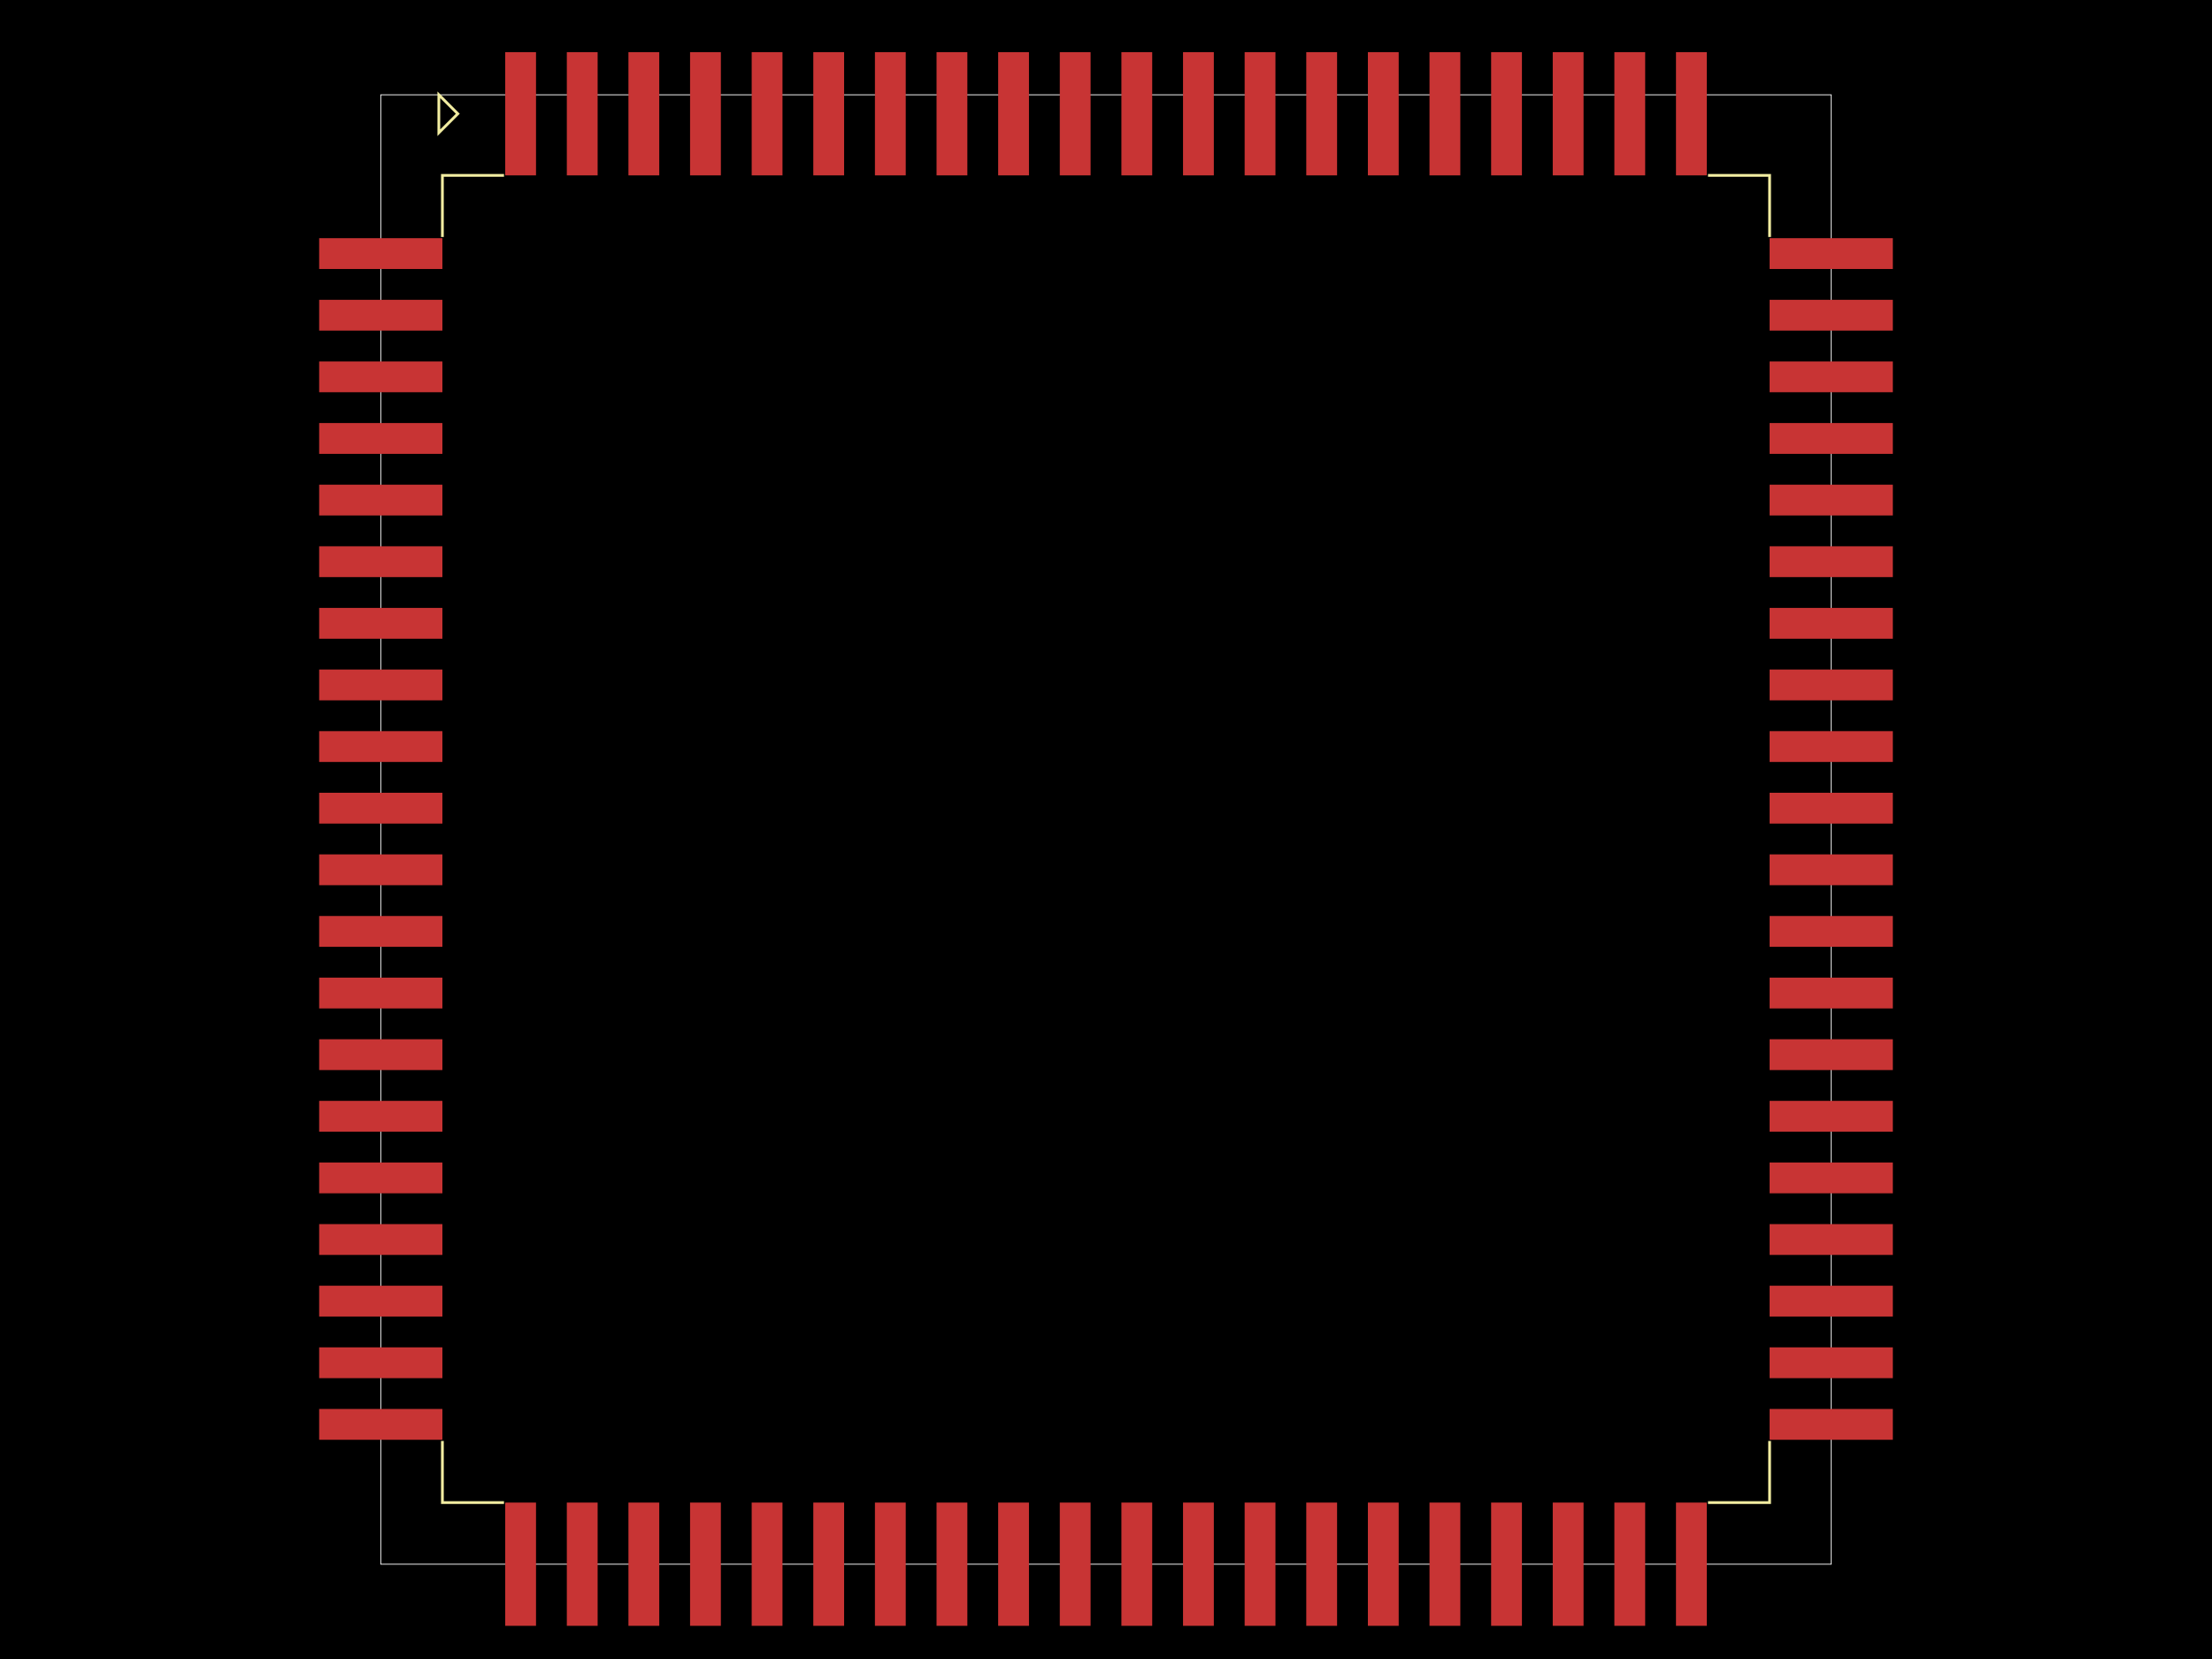
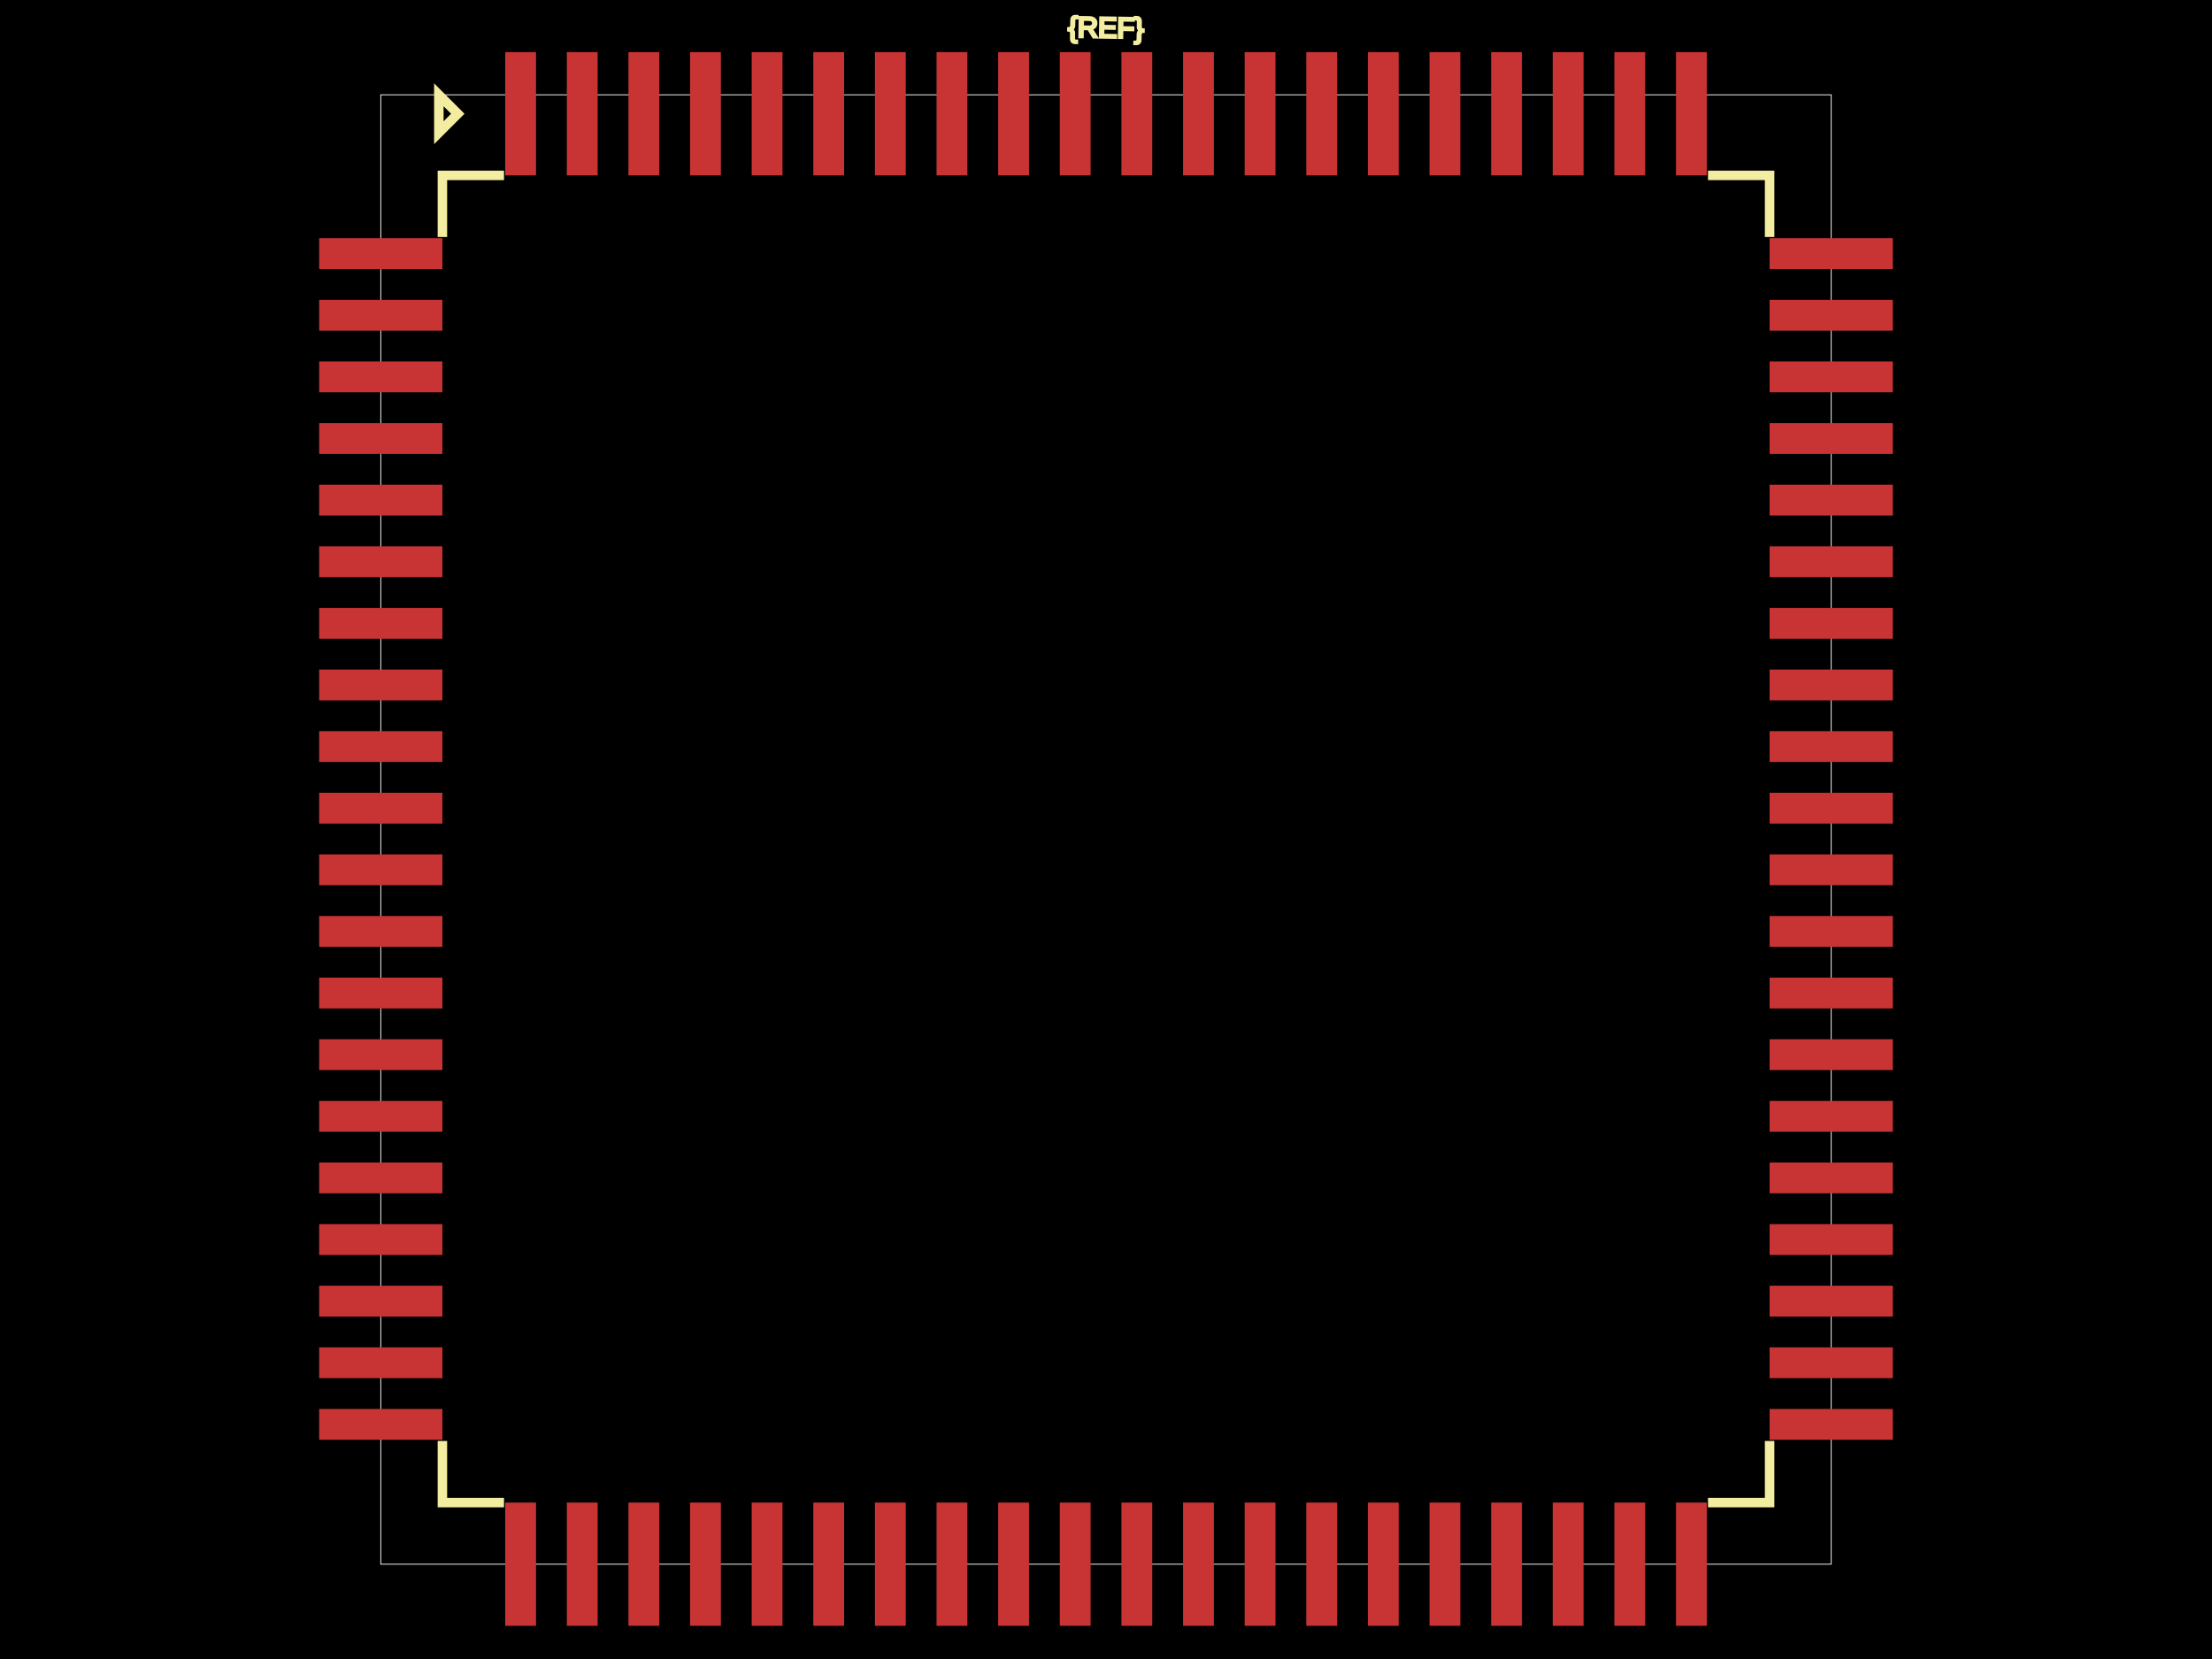
<svg xmlns="http://www.w3.org/2000/svg" width="800" height="600">
  <style>
              .boundary { fill: #000; }
              .pcb-board { fill: none; }
              .pcb-trace { fill: none; }
              .pcb-hole-outer { fill: rgb(200, 52, 52); }
              .pcb-hole-inner { fill: rgb(255, 38, 226); }
              .pcb-pad { }
              .pcb-boundary { fill: none; stroke: #fff; stroke-width: 0.3; }
              .pcb-silkscreen { fill: none; }
              .pcb-silkscreen-top { stroke: #f2eda1; }
              .pcb-silkscreen-bottom { stroke: #f2eda1; }
              .pcb-silkscreen-text { fill: #f2eda1; }
            </style>
  <rect class="boundary" x="0" y="0" width="800" height="600" />
  <rect class="pcb-boundary" x="137.714" y="34.286" width="524.571" height="531.429" />
  <rect class="pcb-pad" fill="rgb(200, 52, 52)" x="115.429" y="86.143" width="44.571" height="11.143" />
  <rect class="pcb-pad" fill="rgb(200, 52, 52)" x="115.429" y="108.429" width="44.571" height="11.143" />
  <rect class="pcb-pad" fill="rgb(200, 52, 52)" x="115.429" y="130.714" width="44.571" height="11.143" />
  <rect class="pcb-pad" fill="rgb(200, 52, 52)" x="115.429" y="153" width="44.571" height="11.143" />
  <rect class="pcb-pad" fill="rgb(200, 52, 52)" x="115.429" y="175.286" width="44.571" height="11.143" />
  <rect class="pcb-pad" fill="rgb(200, 52, 52)" x="115.429" y="197.571" width="44.571" height="11.143" />
  <rect class="pcb-pad" fill="rgb(200, 52, 52)" x="115.429" y="219.857" width="44.571" height="11.143" />
  <rect class="pcb-pad" fill="rgb(200, 52, 52)" x="115.429" y="242.143" width="44.571" height="11.143" />
  <rect class="pcb-pad" fill="rgb(200, 52, 52)" x="115.429" y="264.429" width="44.571" height="11.143" />
  <rect class="pcb-pad" fill="rgb(200, 52, 52)" x="115.429" y="286.714" width="44.571" height="11.143" />
  <rect class="pcb-pad" fill="rgb(200, 52, 52)" x="115.429" y="309" width="44.571" height="11.143" />
  <rect class="pcb-pad" fill="rgb(200, 52, 52)" x="115.429" y="331.286" width="44.571" height="11.143" />
  <rect class="pcb-pad" fill="rgb(200, 52, 52)" x="115.429" y="353.571" width="44.571" height="11.143" />
  <rect class="pcb-pad" fill="rgb(200, 52, 52)" x="115.429" y="375.857" width="44.571" height="11.143" />
  <rect class="pcb-pad" fill="rgb(200, 52, 52)" x="115.429" y="398.143" width="44.571" height="11.143" />
  <rect class="pcb-pad" fill="rgb(200, 52, 52)" x="115.429" y="420.429" width="44.571" height="11.143" />
  <rect class="pcb-pad" fill="rgb(200, 52, 52)" x="115.429" y="442.714" width="44.571" height="11.143" />
  <rect class="pcb-pad" fill="rgb(200, 52, 52)" x="115.429" y="465" width="44.571" height="11.143" />
  <rect class="pcb-pad" fill="rgb(200, 52, 52)" x="115.429" y="487.286" width="44.571" height="11.143" />
  <rect class="pcb-pad" fill="rgb(200, 52, 52)" x="115.429" y="509.571" width="44.571" height="11.143" />
  <rect class="pcb-pad" fill="rgb(200, 52, 52)" x="182.714" y="543.429" width="11.143" height="44.571" />
  <rect class="pcb-pad" fill="rgb(200, 52, 52)" x="205" y="543.429" width="11.143" height="44.571" />
  <rect class="pcb-pad" fill="rgb(200, 52, 52)" x="227.286" y="543.429" width="11.143" height="44.571" />
  <rect class="pcb-pad" fill="rgb(200, 52, 52)" x="249.571" y="543.429" width="11.143" height="44.571" />
  <rect class="pcb-pad" fill="rgb(200, 52, 52)" x="271.857" y="543.429" width="11.143" height="44.571" />
  <rect class="pcb-pad" fill="rgb(200, 52, 52)" x="294.143" y="543.429" width="11.143" height="44.571" />
  <rect class="pcb-pad" fill="rgb(200, 52, 52)" x="316.429" y="543.429" width="11.143" height="44.571" />
  <rect class="pcb-pad" fill="rgb(200, 52, 52)" x="338.714" y="543.429" width="11.143" height="44.571" />
  <rect class="pcb-pad" fill="rgb(200, 52, 52)" x="361" y="543.429" width="11.143" height="44.571" />
  <rect class="pcb-pad" fill="rgb(200, 52, 52)" x="383.286" y="543.429" width="11.143" height="44.571" />
  <rect class="pcb-pad" fill="rgb(200, 52, 52)" x="405.571" y="543.429" width="11.143" height="44.571" />
  <rect class="pcb-pad" fill="rgb(200, 52, 52)" x="427.857" y="543.429" width="11.143" height="44.571" />
  <rect class="pcb-pad" fill="rgb(200, 52, 52)" x="450.143" y="543.429" width="11.143" height="44.571" />
  <rect class="pcb-pad" fill="rgb(200, 52, 52)" x="472.429" y="543.429" width="11.143" height="44.571" />
  <rect class="pcb-pad" fill="rgb(200, 52, 52)" x="494.714" y="543.429" width="11.143" height="44.571" />
  <rect class="pcb-pad" fill="rgb(200, 52, 52)" x="517" y="543.429" width="11.143" height="44.571" />
  <rect class="pcb-pad" fill="rgb(200, 52, 52)" x="539.286" y="543.429" width="11.143" height="44.571" />
  <rect class="pcb-pad" fill="rgb(200, 52, 52)" x="561.571" y="543.429" width="11.143" height="44.571" />
  <rect class="pcb-pad" fill="rgb(200, 52, 52)" x="583.857" y="543.429" width="11.143" height="44.571" />
  <rect class="pcb-pad" fill="rgb(200, 52, 52)" x="606.143" y="543.429" width="11.143" height="44.571" />
  <rect class="pcb-pad" fill="rgb(200, 52, 52)" x="640" y="509.571" width="44.571" height="11.143" />
  <rect class="pcb-pad" fill="rgb(200, 52, 52)" x="640" y="487.286" width="44.571" height="11.143" />
  <rect class="pcb-pad" fill="rgb(200, 52, 52)" x="640" y="465" width="44.571" height="11.143" />
  <rect class="pcb-pad" fill="rgb(200, 52, 52)" x="640" y="442.714" width="44.571" height="11.143" />
  <rect class="pcb-pad" fill="rgb(200, 52, 52)" x="640" y="420.429" width="44.571" height="11.143" />
  <rect class="pcb-pad" fill="rgb(200, 52, 52)" x="640" y="398.143" width="44.571" height="11.143" />
  <rect class="pcb-pad" fill="rgb(200, 52, 52)" x="640" y="375.857" width="44.571" height="11.143" />
  <rect class="pcb-pad" fill="rgb(200, 52, 52)" x="640" y="353.571" width="44.571" height="11.143" />
  <rect class="pcb-pad" fill="rgb(200, 52, 52)" x="640" y="331.286" width="44.571" height="11.143" />
  <rect class="pcb-pad" fill="rgb(200, 52, 52)" x="640" y="309" width="44.571" height="11.143" />
  <rect class="pcb-pad" fill="rgb(200, 52, 52)" x="640" y="286.714" width="44.571" height="11.143" />
  <rect class="pcb-pad" fill="rgb(200, 52, 52)" x="640" y="264.429" width="44.571" height="11.143" />
  <rect class="pcb-pad" fill="rgb(200, 52, 52)" x="640" y="242.143" width="44.571" height="11.143" />
  <rect class="pcb-pad" fill="rgb(200, 52, 52)" x="640" y="219.857" width="44.571" height="11.143" />
  <rect class="pcb-pad" fill="rgb(200, 52, 52)" x="640" y="197.571" width="44.571" height="11.143" />
  <rect class="pcb-pad" fill="rgb(200, 52, 52)" x="640" y="175.286" width="44.571" height="11.143" />
  <rect class="pcb-pad" fill="rgb(200, 52, 52)" x="640" y="153" width="44.571" height="11.143" />
  <rect class="pcb-pad" fill="rgb(200, 52, 52)" x="640" y="130.714" width="44.571" height="11.143" />
  <rect class="pcb-pad" fill="rgb(200, 52, 52)" x="640" y="108.429" width="44.571" height="11.143" />
  <rect class="pcb-pad" fill="rgb(200, 52, 52)" x="640" y="86.143" width="44.571" height="11.143" />
  <rect class="pcb-pad" fill="rgb(200, 52, 52)" x="606.143" y="18.857" width="11.143" height="44.571" />
  <rect class="pcb-pad" fill="rgb(200, 52, 52)" x="583.857" y="18.857" width="11.143" height="44.571" />
  <rect class="pcb-pad" fill="rgb(200, 52, 52)" x="561.571" y="18.857" width="11.143" height="44.571" />
  <rect class="pcb-pad" fill="rgb(200, 52, 52)" x="539.286" y="18.857" width="11.143" height="44.571" />
  <rect class="pcb-pad" fill="rgb(200, 52, 52)" x="517" y="18.857" width="11.143" height="44.571" />
  <rect class="pcb-pad" fill="rgb(200, 52, 52)" x="494.714" y="18.857" width="11.143" height="44.571" />
  <rect class="pcb-pad" fill="rgb(200, 52, 52)" x="472.429" y="18.857" width="11.143" height="44.571" />
  <rect class="pcb-pad" fill="rgb(200, 52, 52)" x="450.143" y="18.857" width="11.143" height="44.571" />
  <rect class="pcb-pad" fill="rgb(200, 52, 52)" x="427.857" y="18.857" width="11.143" height="44.571" />
  <rect class="pcb-pad" fill="rgb(200, 52, 52)" x="405.571" y="18.857" width="11.143" height="44.571" />
  <rect class="pcb-pad" fill="rgb(200, 52, 52)" x="383.286" y="18.857" width="11.143" height="44.571" />
  <rect class="pcb-pad" fill="rgb(200, 52, 52)" x="361" y="18.857" width="11.143" height="44.571" />
  <rect class="pcb-pad" fill="rgb(200, 52, 52)" x="338.714" y="18.857" width="11.143" height="44.571" />
  <rect class="pcb-pad" fill="rgb(200, 52, 52)" x="316.429" y="18.857" width="11.143" height="44.571" />
  <rect class="pcb-pad" fill="rgb(200, 52, 52)" x="294.143" y="18.857" width="11.143" height="44.571" />
  <rect class="pcb-pad" fill="rgb(200, 52, 52)" x="271.857" y="18.857" width="11.143" height="44.571" />
  <rect class="pcb-pad" fill="rgb(200, 52, 52)" x="249.571" y="18.857" width="11.143" height="44.571" />
  <rect class="pcb-pad" fill="rgb(200, 52, 52)" x="227.286" y="18.857" width="11.143" height="44.571" />
  <rect class="pcb-pad" fill="rgb(200, 52, 52)" x="205" y="18.857" width="11.143" height="44.571" />
  <rect class="pcb-pad" fill="rgb(200, 52, 52)" x="182.714" y="18.857" width="11.143" height="44.571" />
-   <path class="pcb-silkscreen pcb-silkscreen-top" d="M 182.286 63.429 L 160 63.429 L 160 85.714" stroke-width="NaN" data-pcb-component-id="" data-pcb-silkscreen-path-id="pcb_silkscreen_path_top-left" />
-   <path class="pcb-silkscreen pcb-silkscreen-top" d="M 158.714 48 L 165.571 41.143 L 158.714 34.286 L 158.714 48 Z" stroke-width="NaN" data-pcb-component-id="" data-pcb-silkscreen-path-id="pcb_silkscreen_path_top-left_3" />
-   <path class="pcb-silkscreen pcb-silkscreen-top" d="M 182.286 543.429 L 160 543.429 L 160 521.143" stroke-width="NaN" data-pcb-component-id="" data-pcb-silkscreen-path-id="pcb_silkscreen_path_bottom-left" />
-   <path class="pcb-silkscreen pcb-silkscreen-top" d="M 617.714 543.429 L 640 543.429 L 640 521.143" stroke-width="NaN" data-pcb-component-id="" data-pcb-silkscreen-path-id="pcb_silkscreen_path_bottom-right" />
-   <path class="pcb-silkscreen pcb-silkscreen-top" d="M 617.714 63.429 L 640 63.429 L 640 85.714" stroke-width="NaN" data-pcb-component-id="" data-pcb-silkscreen-path-id="pcb_silkscreen_path_top-right" />
+   <path class="pcb-silkscreen pcb-silkscreen-top" d="M 182.286 63.429 L 160 63.429 L 160 85.714" stroke-width="3.429" data-pcb-component-id="" data-pcb-silkscreen-path-id="pcb_silkscreen_path_top-left" />
+   <path class="pcb-silkscreen pcb-silkscreen-top" d="M 158.714 48 L 165.571 41.143 L 158.714 34.286 L 158.714 48 Z" stroke-width="3.429" data-pcb-component-id="" data-pcb-silkscreen-path-id="pcb_silkscreen_path_top-left_3" />
+   <path class="pcb-silkscreen pcb-silkscreen-top" d="M 182.286 543.429 L 160 543.429 L 160 521.143" stroke-width="3.429" data-pcb-component-id="" data-pcb-silkscreen-path-id="pcb_silkscreen_path_bottom-left" />
+   <path class="pcb-silkscreen pcb-silkscreen-top" d="M 617.714 543.429 L 640 543.429 L 640 521.143" stroke-width="3.429" data-pcb-component-id="" data-pcb-silkscreen-path-id="pcb_silkscreen_path_bottom-right" />
+   <path class="pcb-silkscreen pcb-silkscreen-top" d="M 617.714 63.429 L 640 63.429 L 640 85.714" stroke-width="3.429" data-pcb-component-id="" data-pcb-silkscreen-path-id="pcb_silkscreen_path_top-right" />
+   <text x="0" y="0" font-family="Arial, sans-serif" font-size="10.286" text-anchor="middle" dominant-baseline="central" transform="matrix(0.9998477,0.01745241,-0.01745241,0.9998477,400,9.942857)" class="pcb-silkscreen-text pcb-silkscreen-top" data-pcb-silkscreen-text-id="pcb_component_1">{REF}</text>
</svg>
